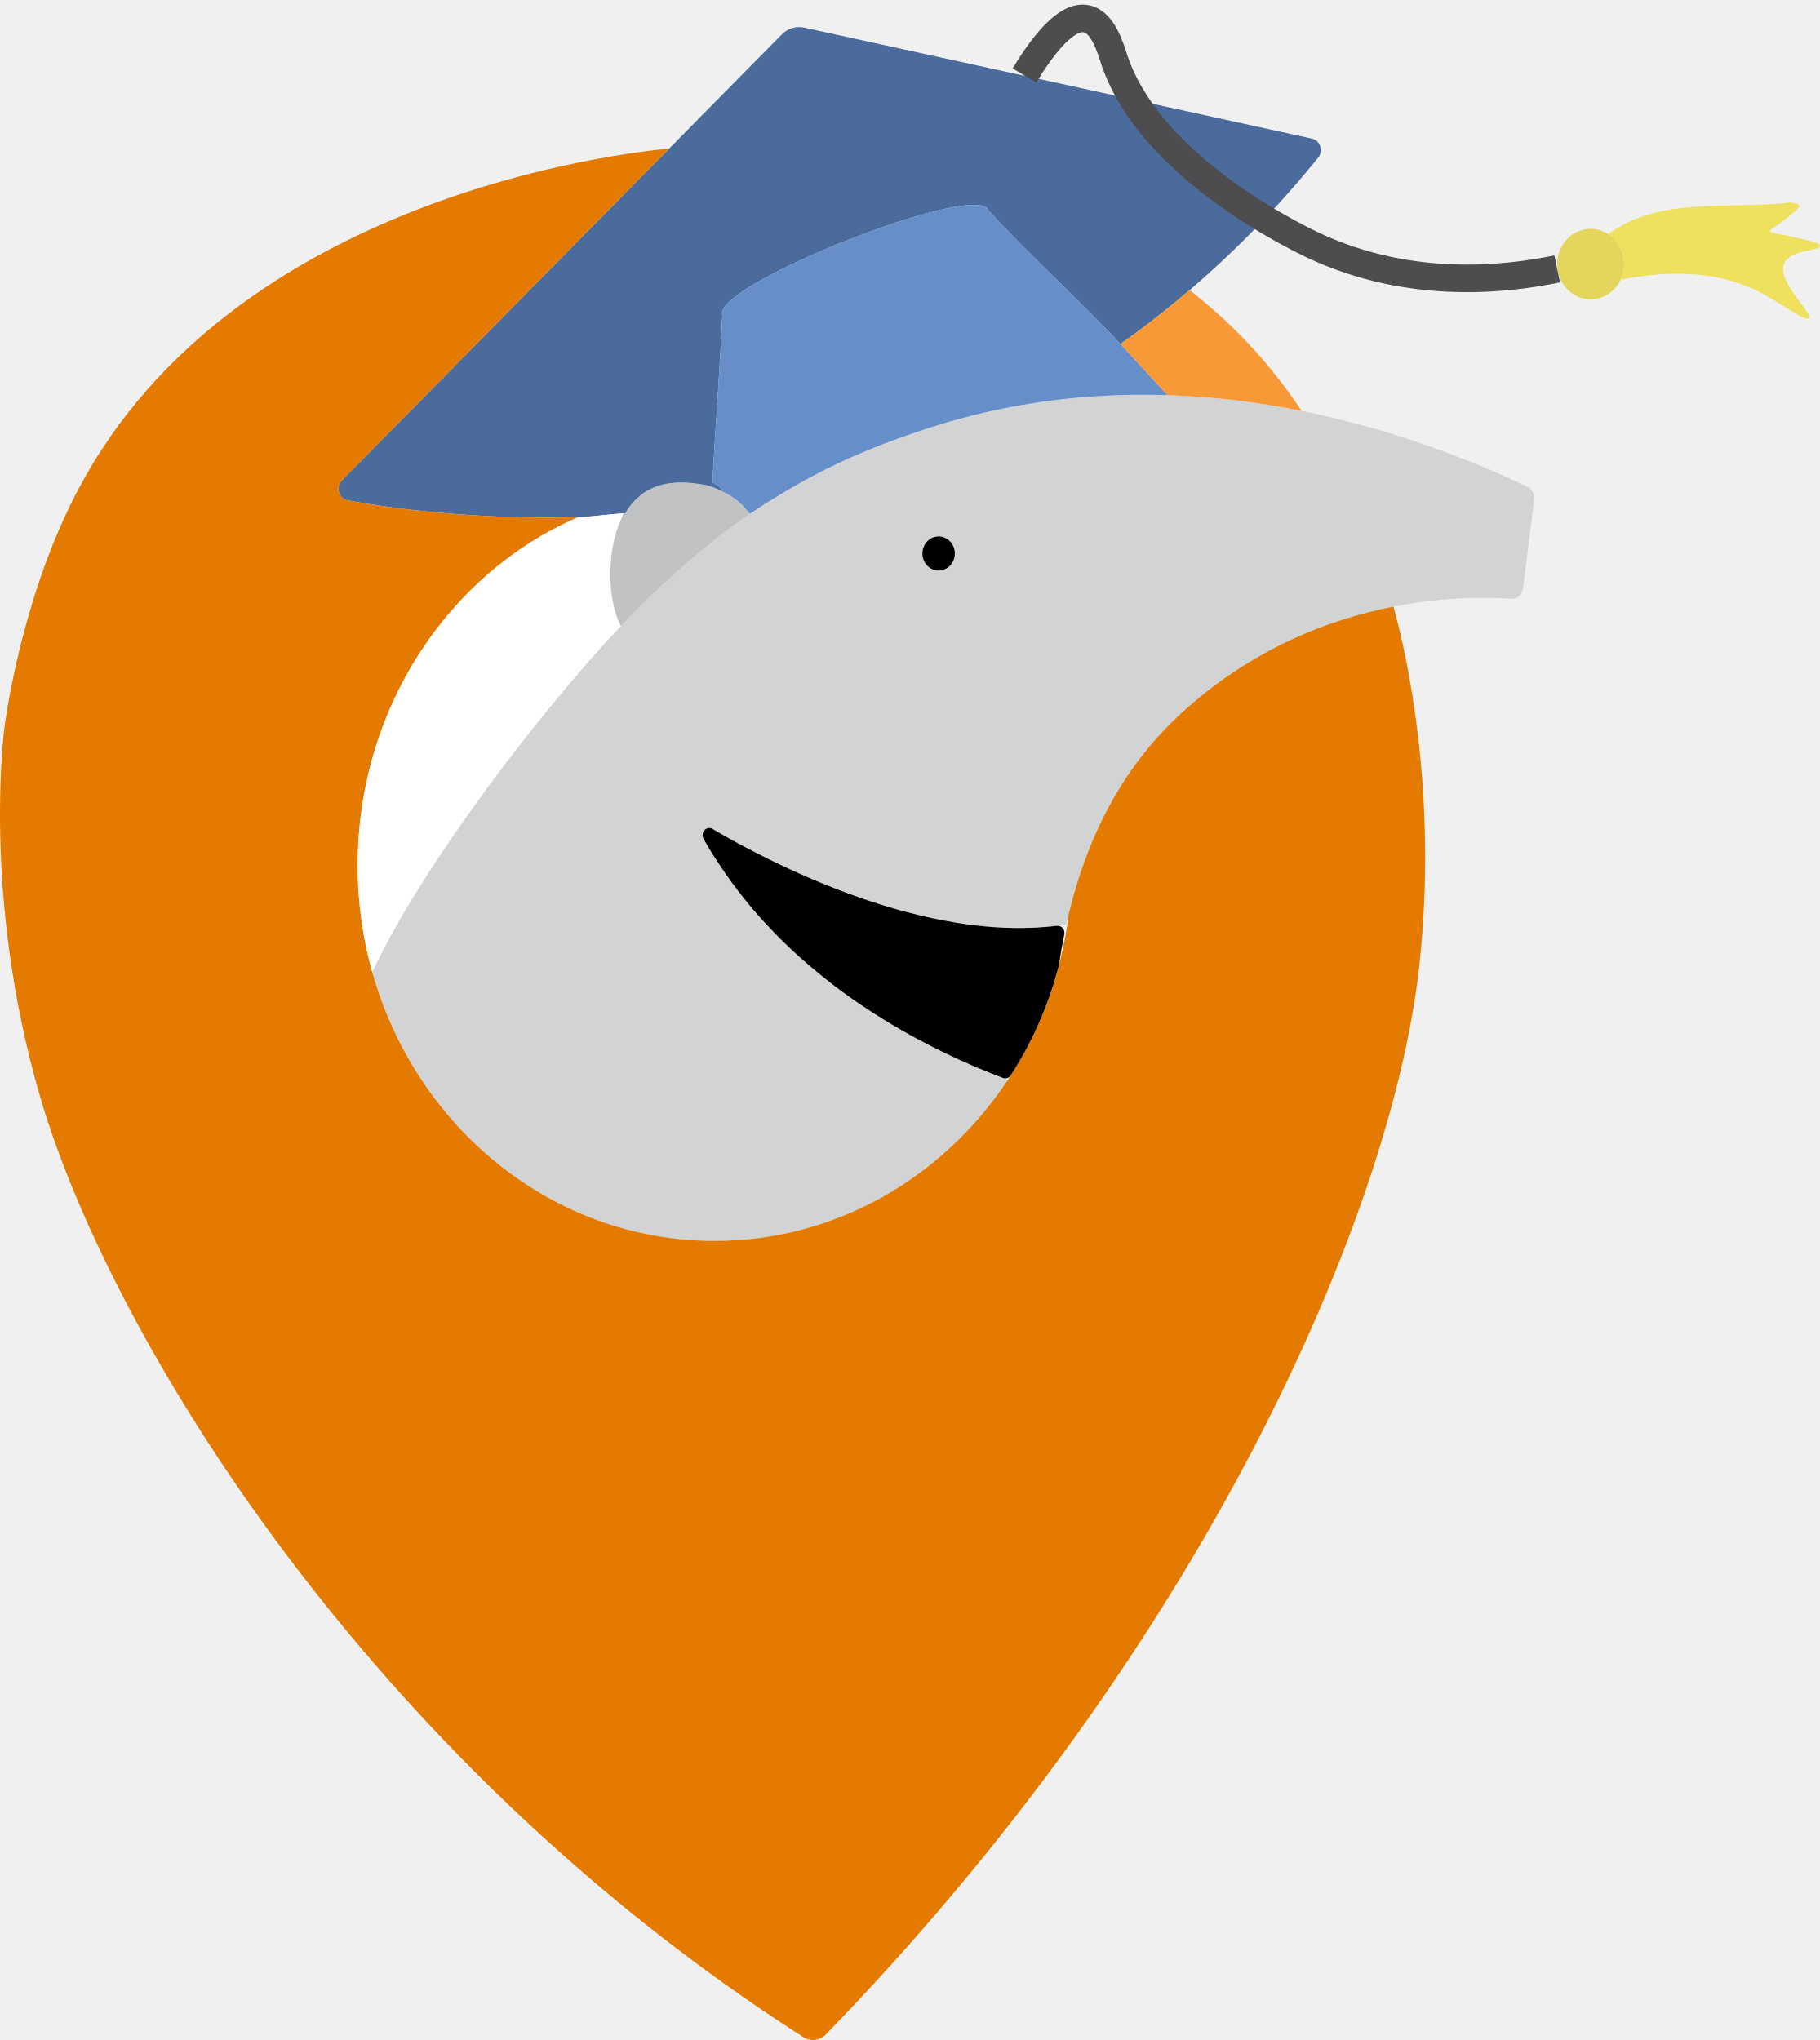
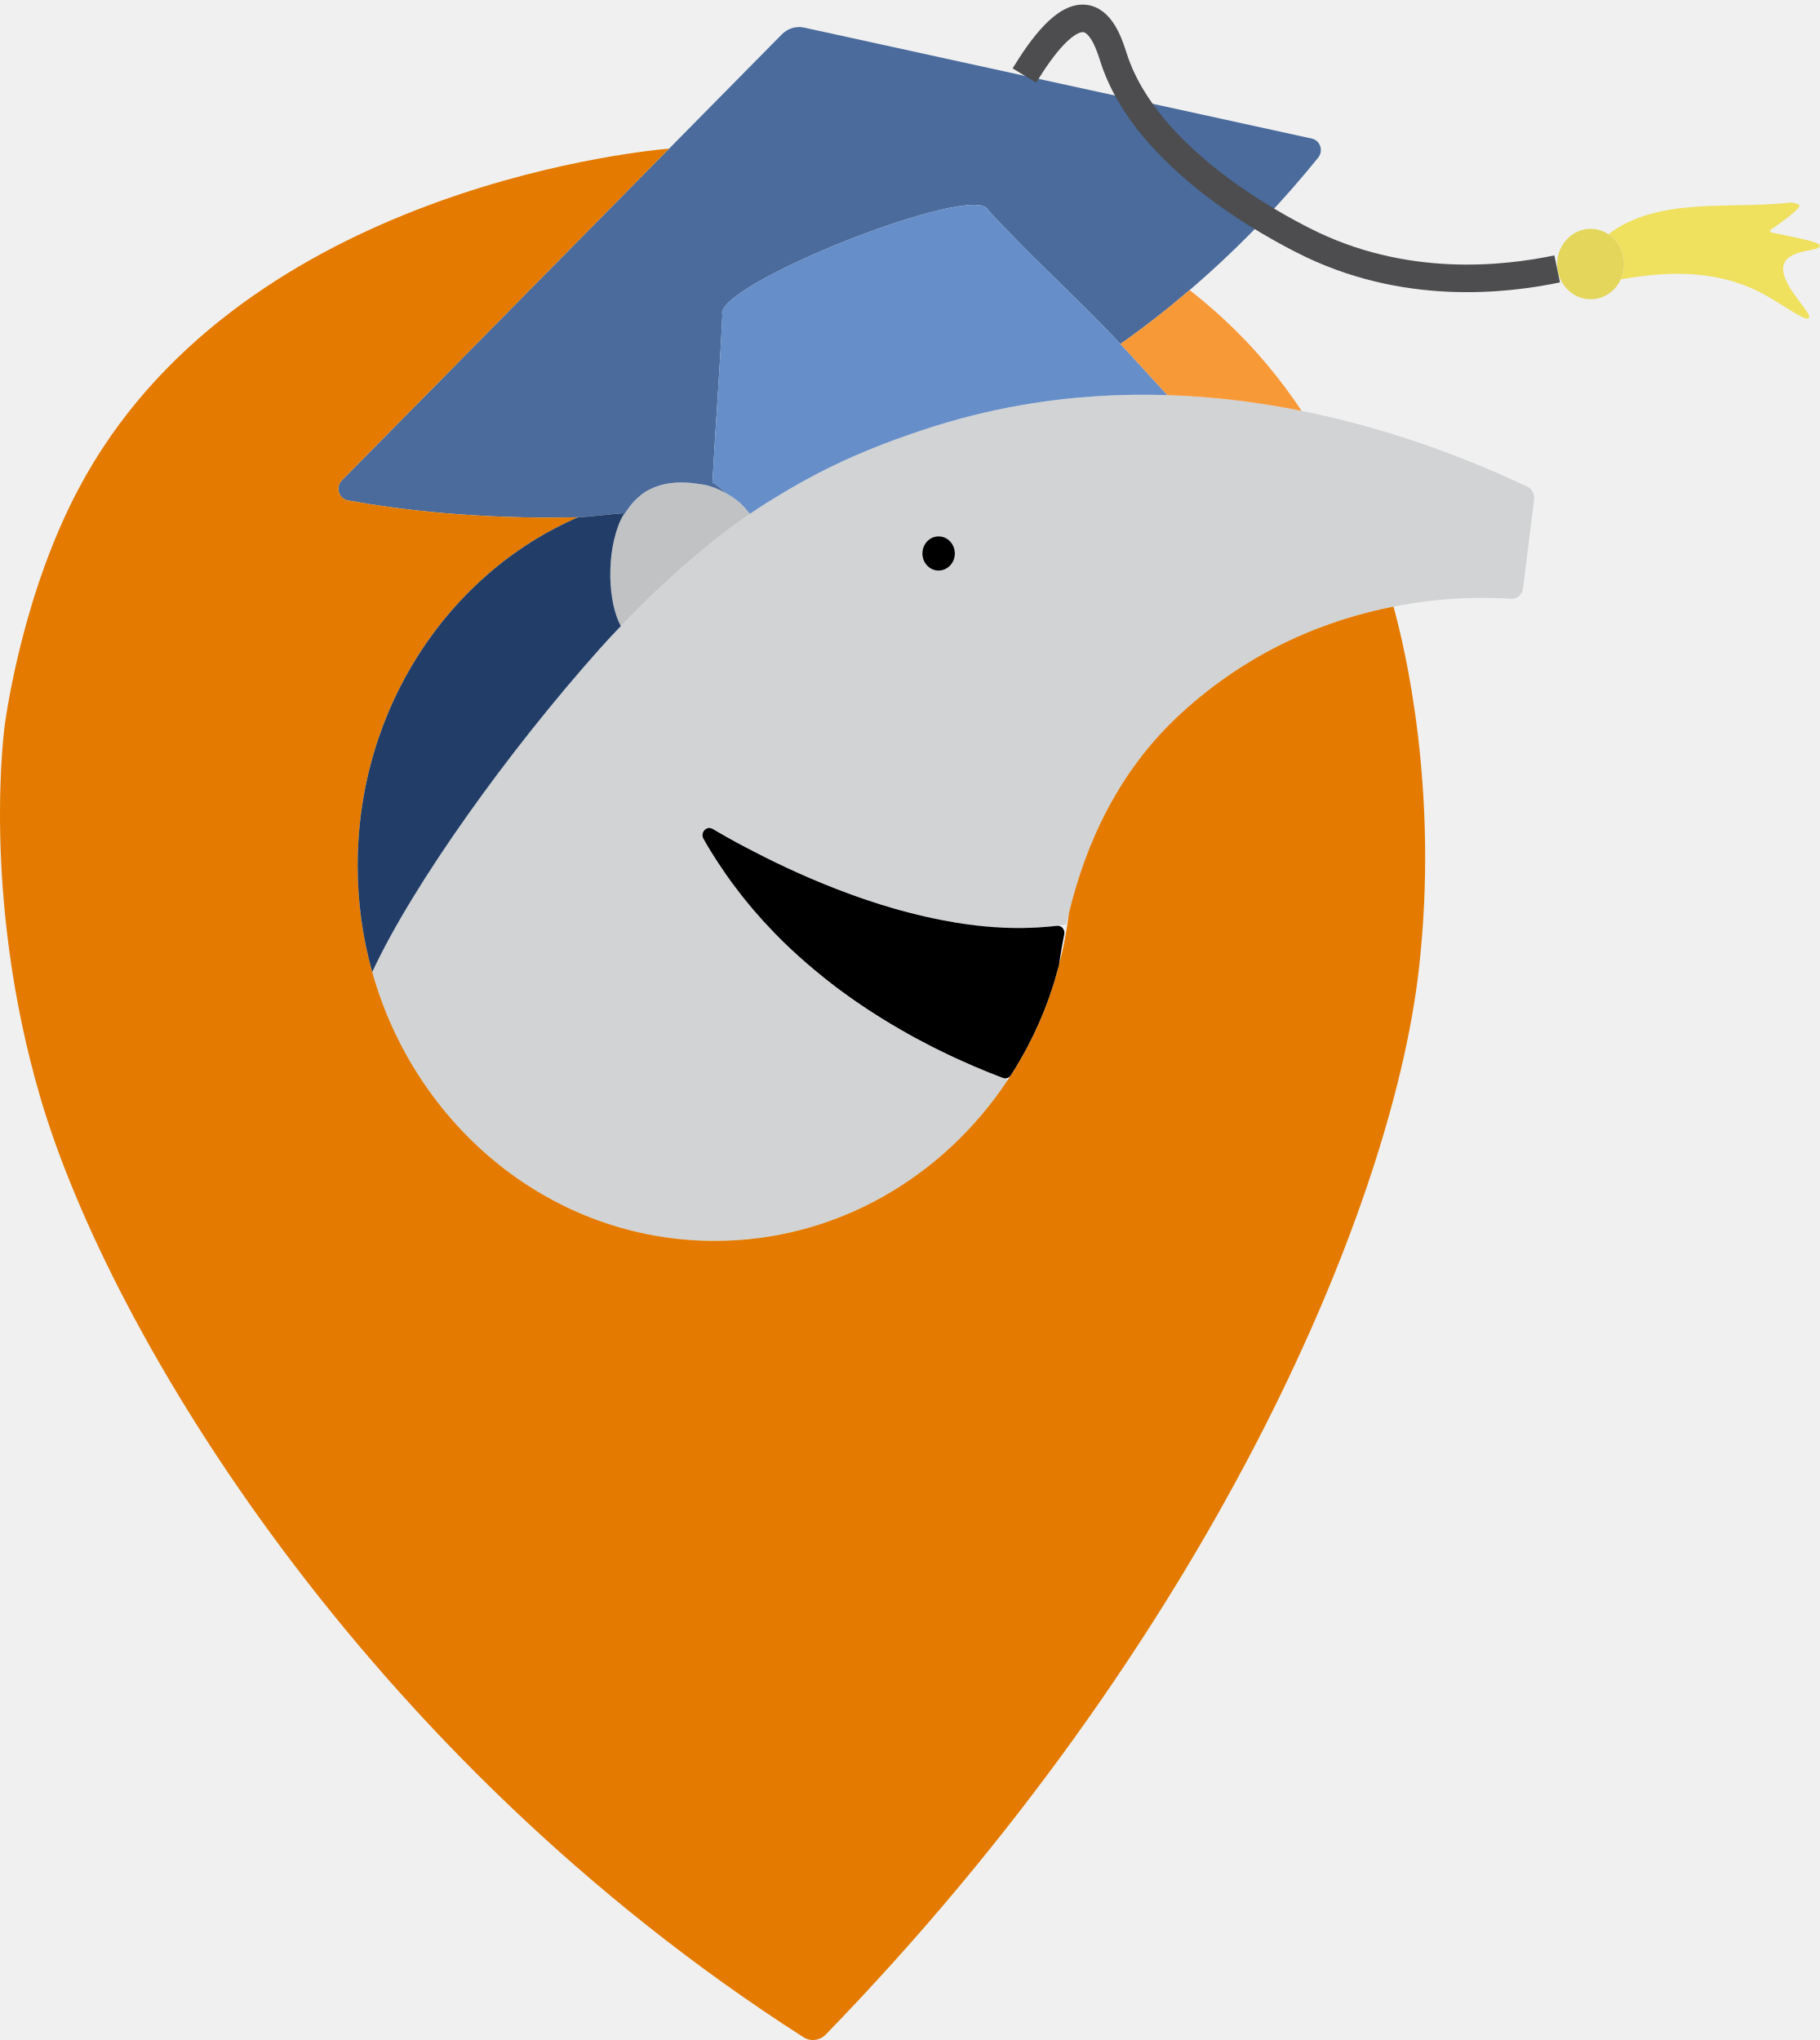
<svg xmlns="http://www.w3.org/2000/svg" width="99" height="111" viewBox="0 0 99 111" fill="none">
  <path d="M83.085 26.479C80.354 25.187 76.049 23.408 70.813 22.358C68.538 21.9 66.092 21.579 63.516 21.5H63.512C60.979 21.417 58.319 21.562 55.592 22.037C55.588 22.041 55.588 22.041 55.584 22.037C53.812 22.346 52.005 22.791 50.189 23.4C48.596 23.933 46.229 24.762 43.554 26.262H43.55C43.312 26.395 43.074 26.533 42.832 26.678H42.828C42.785 26.703 42.741 26.733 42.698 26.758C42.63 26.799 42.559 26.841 42.487 26.883C42.452 26.903 42.412 26.928 42.373 26.953C42.032 27.157 41.501 27.478 40.799 27.957C40.692 28.028 40.585 28.103 40.47 28.182C38.777 29.366 36.347 31.378 33.775 34.065C33.767 34.073 33.763 34.078 33.755 34.086C33.387 34.465 33.018 34.865 32.649 35.277C27.683 40.839 22.494 48.068 20.25 52.888C22.621 61.345 30.065 67.519 38.88 67.519C45.488 67.519 51.323 64.053 54.831 58.754C54.744 58.72 54.657 58.687 54.565 58.654C53.574 58.279 52.441 57.804 51.228 57.208C51.061 57.129 50.895 57.045 50.728 56.962C50.712 56.954 50.697 56.946 50.681 56.937C50.514 56.854 50.344 56.766 50.173 56.671C50.047 56.608 49.924 56.541 49.801 56.475C49.69 56.416 49.579 56.354 49.468 56.291C49.341 56.221 49.214 56.15 49.087 56.075C48.905 55.975 48.719 55.867 48.536 55.754C48.35 55.646 48.164 55.533 47.981 55.417C47.795 55.304 47.609 55.187 47.422 55.062C46.84 54.688 46.257 54.283 45.678 53.854C45.516 53.733 45.353 53.613 45.191 53.483C45.052 53.375 44.913 53.267 44.775 53.154C44.632 53.042 44.489 52.925 44.347 52.804C43.744 52.304 43.145 51.767 42.567 51.2C42.428 51.063 42.293 50.925 42.155 50.784C41.941 50.563 41.727 50.334 41.516 50.105C41.346 49.913 41.175 49.721 41.005 49.526C40.839 49.33 40.672 49.13 40.51 48.926C40.387 48.776 40.264 48.617 40.145 48.459C39.911 48.163 39.693 47.859 39.479 47.551C39.197 47.155 38.932 46.747 38.674 46.326C38.536 46.097 38.401 45.868 38.27 45.634C38.25 45.601 38.238 45.568 38.23 45.535C38.143 45.251 38.405 44.972 38.674 45.064C38.706 45.072 38.734 45.084 38.766 45.101C38.849 45.151 38.94 45.205 39.035 45.26C39.348 45.443 39.713 45.647 40.117 45.868C40.395 46.018 40.692 46.176 41.005 46.334C42.448 47.084 44.267 47.934 46.285 48.667C46.614 48.788 46.947 48.905 47.288 49.017C47.724 49.163 48.164 49.301 48.612 49.43C48.897 49.513 49.182 49.592 49.472 49.663C50.043 49.813 50.625 49.946 51.208 50.059C51.485 50.113 51.763 50.163 52.04 50.209C53.404 50.43 54.787 50.538 56.147 50.48C56.341 50.475 56.539 50.463 56.733 50.446C56.948 50.434 57.162 50.413 57.376 50.388C57.586 50.363 57.8 50.334 58.01 50.3C58.05 50.105 58.093 49.901 58.149 49.701C58.149 49.696 58.153 49.688 58.153 49.684C59.064 45.897 60.844 41.968 64.178 38.885C68.058 35.294 72.319 33.69 75.808 33.007C78.689 32.44 81.04 32.499 82.213 32.582C82.534 32.603 82.812 32.357 82.855 32.024C83.057 30.411 83.26 28.795 83.458 27.183C83.497 26.887 83.343 26.599 83.085 26.479ZM51.061 31.045C50.574 31.045 50.181 30.628 50.181 30.116C50.181 29.603 50.574 29.186 51.061 29.186C51.549 29.186 51.945 29.603 51.945 30.116C51.945 30.628 51.549 31.045 51.061 31.045Z" fill="#D1D3D4" />
  <path d="M40.799 27.957C40.692 28.028 40.585 28.103 40.47 28.182C38.777 29.366 36.347 31.378 33.775 34.065C33.085 32.824 32.935 30.111 33.775 28.27C33.783 28.253 33.791 28.237 33.803 28.22C33.89 28.082 34.08 27.812 34.14 27.724C34.302 27.483 34.484 27.266 34.695 27.083H34.699C34.81 26.974 34.925 26.883 35.047 26.799C35.154 26.728 35.265 26.662 35.376 26.612H35.38C36.308 26.154 37.311 26.237 37.743 26.295C37.798 26.299 37.842 26.308 37.878 26.312C38.119 26.349 38.377 26.374 38.595 26.445C38.686 26.474 38.773 26.503 38.861 26.537C39.138 26.641 39.396 26.77 39.63 26.912H39.633C39.701 26.953 39.764 26.991 39.824 27.033C39.903 27.087 39.982 27.141 40.054 27.195C40.081 27.216 40.109 27.237 40.133 27.258C40.383 27.449 40.62 27.753 40.799 27.957Z" fill="#C0C2C4" />
  <path d="M61.645 5.414C59.675 4.985 57.701 4.552 55.727 4.123C51.735 3.248 47.744 2.373 43.748 1.502C43.312 1.407 42.852 1.544 42.531 1.873C40.49 3.944 38.444 6.014 36.403 8.085H36.399C36.344 8.143 36.292 8.197 36.237 8.252C36.185 8.306 36.13 8.36 36.078 8.414C30.251 14.322 24.42 20.233 18.593 26.141C18.241 26.503 18.423 27.133 18.911 27.224C21.658 27.728 26.014 28.266 31.345 28.145C32.158 28.128 33.097 27.978 33.949 27.924C33.894 28.02 33.846 28.12 33.803 28.22C33.89 28.082 34.08 27.812 34.14 27.724C34.302 27.483 34.484 27.266 34.695 27.083H34.699C34.81 26.974 34.925 26.883 35.047 26.799C35.154 26.728 35.265 26.662 35.376 26.612H35.38C36.308 26.154 37.311 26.237 37.743 26.295C37.798 26.299 37.842 26.308 37.878 26.312C38.119 26.349 38.377 26.374 38.595 26.445C38.686 26.474 38.773 26.503 38.861 26.537C39.138 26.641 39.396 26.77 39.63 26.912C39.396 26.77 39.035 26.354 38.758 26.249C38.928 23.096 39.15 20.308 39.297 17.146C38.718 15.521 53.182 9.81 53.761 11.434C56.143 14.03 58.569 16.167 60.955 18.717C62.299 17.767 63.551 16.784 64.717 15.784C66.215 14.505 67.567 13.201 68.787 11.918L61.645 5.414Z" fill="#4A6B9C" />
  <path d="M77.187 52.763C75.665 66.069 65.565 89.433 44.925 110.701C44.6 111.035 44.097 111.097 43.708 110.847C19.826 95.562 5.953 72.531 2.199 59.733C-1.055 48.638 0.265 39.402 0.265 39.402C0.415 38.36 1.355 32.09 4.284 26.578C12.735 10.66 33.957 8.306 36.399 8.085C36.344 8.143 36.292 8.197 36.236 8.252C36.185 8.306 36.13 8.36 36.078 8.414C30.251 14.322 24.42 20.233 18.593 26.141C18.241 26.503 18.423 27.133 18.911 27.224C21.658 27.728 26.014 28.266 31.345 28.145H31.448C24.385 31.199 19.458 38.577 19.458 47.101C19.458 49.109 19.735 51.055 20.25 52.888C22.621 61.345 30.065 67.519 38.88 67.519C45.488 67.519 51.323 64.053 54.831 58.754C54.878 58.683 54.922 58.612 54.966 58.541C54.977 58.529 54.986 58.52 54.993 58.508C55.053 58.412 55.116 58.316 55.168 58.22C55.235 58.12 55.299 58.02 55.35 57.92C55.445 57.77 55.532 57.616 55.616 57.462C55.655 57.4 55.691 57.337 55.723 57.275C55.83 57.079 55.937 56.879 56.036 56.679C56.068 56.625 56.095 56.566 56.119 56.512C56.206 56.342 56.29 56.171 56.365 55.996C56.428 55.867 56.488 55.737 56.543 55.608C56.63 55.408 56.714 55.204 56.797 55C56.817 54.954 56.833 54.904 56.852 54.858C56.94 54.638 57.019 54.417 57.098 54.192C57.118 54.146 57.134 54.096 57.146 54.05C57.225 53.825 57.296 53.6 57.368 53.371C57.368 53.367 57.372 53.363 57.372 53.354C57.455 53.092 57.53 52.825 57.598 52.559C57.602 52.542 57.606 52.525 57.609 52.509C57.804 51.784 57.954 51.042 58.069 50.288C58.097 50.092 58.125 49.896 58.149 49.701C58.149 49.697 58.153 49.688 58.153 49.684C59.064 45.897 60.844 41.968 64.178 38.885C68.058 35.294 72.319 33.69 75.808 33.007C76.418 35.194 78.301 43.018 77.187 52.763Z" fill="#E47B00" />
  <path d="M63.512 21.5C60.979 21.416 58.319 21.562 55.592 22.037C55.588 22.041 55.584 22.037 55.584 22.037C53.812 22.346 52.005 22.791 50.189 23.4C48.596 23.933 46.229 24.762 43.554 26.262H43.55C43.312 26.395 43.074 26.533 42.832 26.678H42.828C42.785 26.703 42.741 26.733 42.698 26.758C42.63 26.799 42.559 26.841 42.487 26.883C42.452 26.903 42.412 26.928 42.373 26.953C42.032 27.157 41.501 27.478 40.799 27.957C40.62 27.753 40.383 27.449 40.133 27.258C40.109 27.237 40.081 27.216 40.054 27.195C39.982 27.141 39.903 27.087 39.824 27.032C39.764 26.991 39.701 26.953 39.633 26.912H39.63C39.396 26.77 39.035 26.353 38.758 26.249C38.928 23.096 39.15 20.308 39.297 17.146C38.718 15.521 53.182 9.81 53.761 11.434C56.143 14.03 58.569 16.167 60.955 18.717C61.07 18.842 61.189 18.967 61.304 19.092C62.041 19.896 62.778 20.696 63.512 21.5Z" fill="#668EC9" />
  <path d="M70.813 22.358C68.538 21.9 66.092 21.579 63.516 21.5H63.512C62.778 20.696 62.041 19.896 61.304 19.092C61.189 18.967 61.07 18.842 60.955 18.717C62.299 17.767 63.551 16.784 64.717 15.784C66.437 17.121 68.05 18.692 69.493 20.533C69.961 21.129 70.401 21.741 70.813 22.358Z" fill="#F89938" />
  <path d="M57.899 50.838C57.784 51.4 57.689 51.959 57.61 52.509C57.606 52.525 57.602 52.542 57.598 52.559C57.526 52.825 57.451 53.092 57.372 53.354C57.372 53.363 57.368 53.367 57.368 53.371C57.296 53.6 57.225 53.825 57.146 54.05C57.134 54.096 57.118 54.146 57.098 54.192C57.019 54.417 56.94 54.638 56.852 54.858C56.833 54.904 56.817 54.954 56.797 55C56.714 55.204 56.63 55.408 56.543 55.608C56.488 55.737 56.428 55.867 56.365 55.996C56.29 56.171 56.206 56.342 56.119 56.512C56.095 56.566 56.068 56.625 56.036 56.679C55.937 56.879 55.83 57.079 55.723 57.275C55.691 57.337 55.655 57.4 55.616 57.462C55.532 57.616 55.445 57.77 55.35 57.92C55.299 58.02 55.235 58.12 55.168 58.22C55.104 58.329 55.037 58.437 54.966 58.541C54.871 58.662 54.712 58.708 54.565 58.654C53.574 58.279 52.441 57.804 51.228 57.208C51.061 57.129 50.895 57.046 50.728 56.962C50.712 56.954 50.697 56.946 50.681 56.937C50.51 56.85 50.344 56.762 50.173 56.671C50.047 56.608 49.924 56.541 49.801 56.475C49.69 56.416 49.579 56.354 49.468 56.291C49.341 56.221 49.214 56.15 49.087 56.075C48.901 55.971 48.719 55.862 48.536 55.754C48.35 55.646 48.164 55.533 47.981 55.417C47.795 55.304 47.609 55.183 47.422 55.062C46.84 54.688 46.257 54.283 45.678 53.854C45.516 53.733 45.353 53.613 45.191 53.483C45.052 53.375 44.913 53.267 44.775 53.154C44.632 53.042 44.489 52.925 44.347 52.804C43.744 52.304 43.145 51.767 42.567 51.2C42.428 51.063 42.293 50.925 42.155 50.784C41.941 50.563 41.727 50.334 41.516 50.105C41.346 49.913 41.175 49.721 41.005 49.526C40.839 49.33 40.672 49.13 40.51 48.926C40.387 48.776 40.264 48.617 40.145 48.459C39.911 48.163 39.693 47.859 39.479 47.551C39.202 47.155 38.936 46.747 38.674 46.326C38.536 46.097 38.401 45.868 38.27 45.635C38.25 45.601 38.238 45.568 38.23 45.535C38.159 45.26 38.409 44.989 38.674 45.064C38.706 45.072 38.734 45.084 38.766 45.101C38.849 45.151 38.94 45.205 39.035 45.26C39.348 45.443 39.713 45.647 40.117 45.868C40.395 46.018 40.692 46.176 41.005 46.334C42.448 47.084 44.267 47.934 46.285 48.667C46.614 48.788 46.947 48.905 47.288 49.017C47.724 49.163 48.164 49.301 48.612 49.43C48.897 49.513 49.182 49.592 49.472 49.663C50.043 49.813 50.625 49.946 51.208 50.059C51.486 50.113 51.763 50.163 52.04 50.209C53.404 50.43 54.787 50.538 56.147 50.48C56.341 50.475 56.539 50.463 56.734 50.446C56.948 50.434 57.162 50.413 57.376 50.388C57.415 50.384 57.455 50.38 57.495 50.376C57.744 50.342 57.95 50.575 57.899 50.838Z" fill="black" />
-   <path d="M33.949 27.924C33.894 28.02 33.846 28.12 33.803 28.22C33.791 28.237 33.783 28.253 33.775 28.27C32.935 30.111 33.085 32.824 33.775 34.065C33.767 34.073 33.763 34.078 33.755 34.086C33.387 34.465 33.018 34.865 32.649 35.277C27.683 40.839 22.494 48.068 20.25 52.888C19.735 51.055 19.458 49.109 19.458 47.101C19.458 38.577 24.385 31.199 31.448 28.145H31.345C32.158 28.128 33.097 27.978 33.949 27.924Z" fill="white" />
+   <path d="M33.949 27.924C33.894 28.02 33.846 28.12 33.803 28.22C33.791 28.237 33.783 28.253 33.775 28.27C32.935 30.111 33.085 32.824 33.775 34.065C33.767 34.073 33.763 34.078 33.755 34.086C33.387 34.465 33.018 34.865 32.649 35.277C27.683 40.839 22.494 48.068 20.25 52.888C19.735 51.055 19.458 49.109 19.458 47.101C19.458 38.577 24.385 31.199 31.448 28.145H31.345C32.158 28.128 33.097 27.978 33.949 27.924Z" fill="#223e68" />
  <path d="M68.787 11.918C69.866 10.78 70.841 9.656 71.713 8.576C72.01 8.21 71.824 7.643 71.376 7.543C68.133 6.835 64.891 6.127 61.645 5.414" fill="#4A6B9C" />
  <path d="M88.357 14.367C88.357 14.667 88.293 14.951 88.175 15.201C87.881 15.842 87.259 16.284 86.538 16.284C85.531 16.284 84.714 15.426 84.714 14.367C84.714 13.309 85.531 12.451 86.538 12.451C86.89 12.451 87.223 12.559 87.501 12.743C88.016 13.08 88.357 13.68 88.357 14.367Z" fill="#E4D65B" />
  <path d="M97.066 14.33C96.641 15.334 98.631 17.013 98.405 17.3C98.219 17.534 96.907 16.492 95.726 15.892C92.995 14.513 90.156 14.863 88.175 15.201C88.293 14.951 88.357 14.667 88.357 14.367C88.357 13.68 88.016 13.08 87.501 12.743C90.22 10.685 94.017 11.401 97.402 11.022C97.498 11.014 97.858 11.08 97.898 11.189C97.898 11.218 97.89 11.434 96.344 12.489C96.281 12.53 96.3 12.634 96.376 12.651C98.944 13.164 99.004 13.247 99 13.393C98.988 13.68 97.394 13.543 97.066 14.33Z" fill="#EFE05E" />
  <path d="M51.945 30.116C51.945 30.628 51.549 31.045 51.061 31.045C50.574 31.045 50.181 30.628 50.181 30.116C50.181 29.603 50.574 29.186 51.061 29.186C51.549 29.186 51.945 29.603 51.945 30.116Z" fill="black" />
  <path d="M55.73 4.11C56.696 2.52 58.004 0.776 59.119 1.024C60.018 1.223 60.416 2.633 60.607 3.213C62.423 8.731 69.557 12.391 70.875 13.067C76.362 15.882 81.907 15.216 84.714 14.631" stroke="#4D4D4F" stroke-width="1.5" stroke-miterlimit="10" />
</svg>
